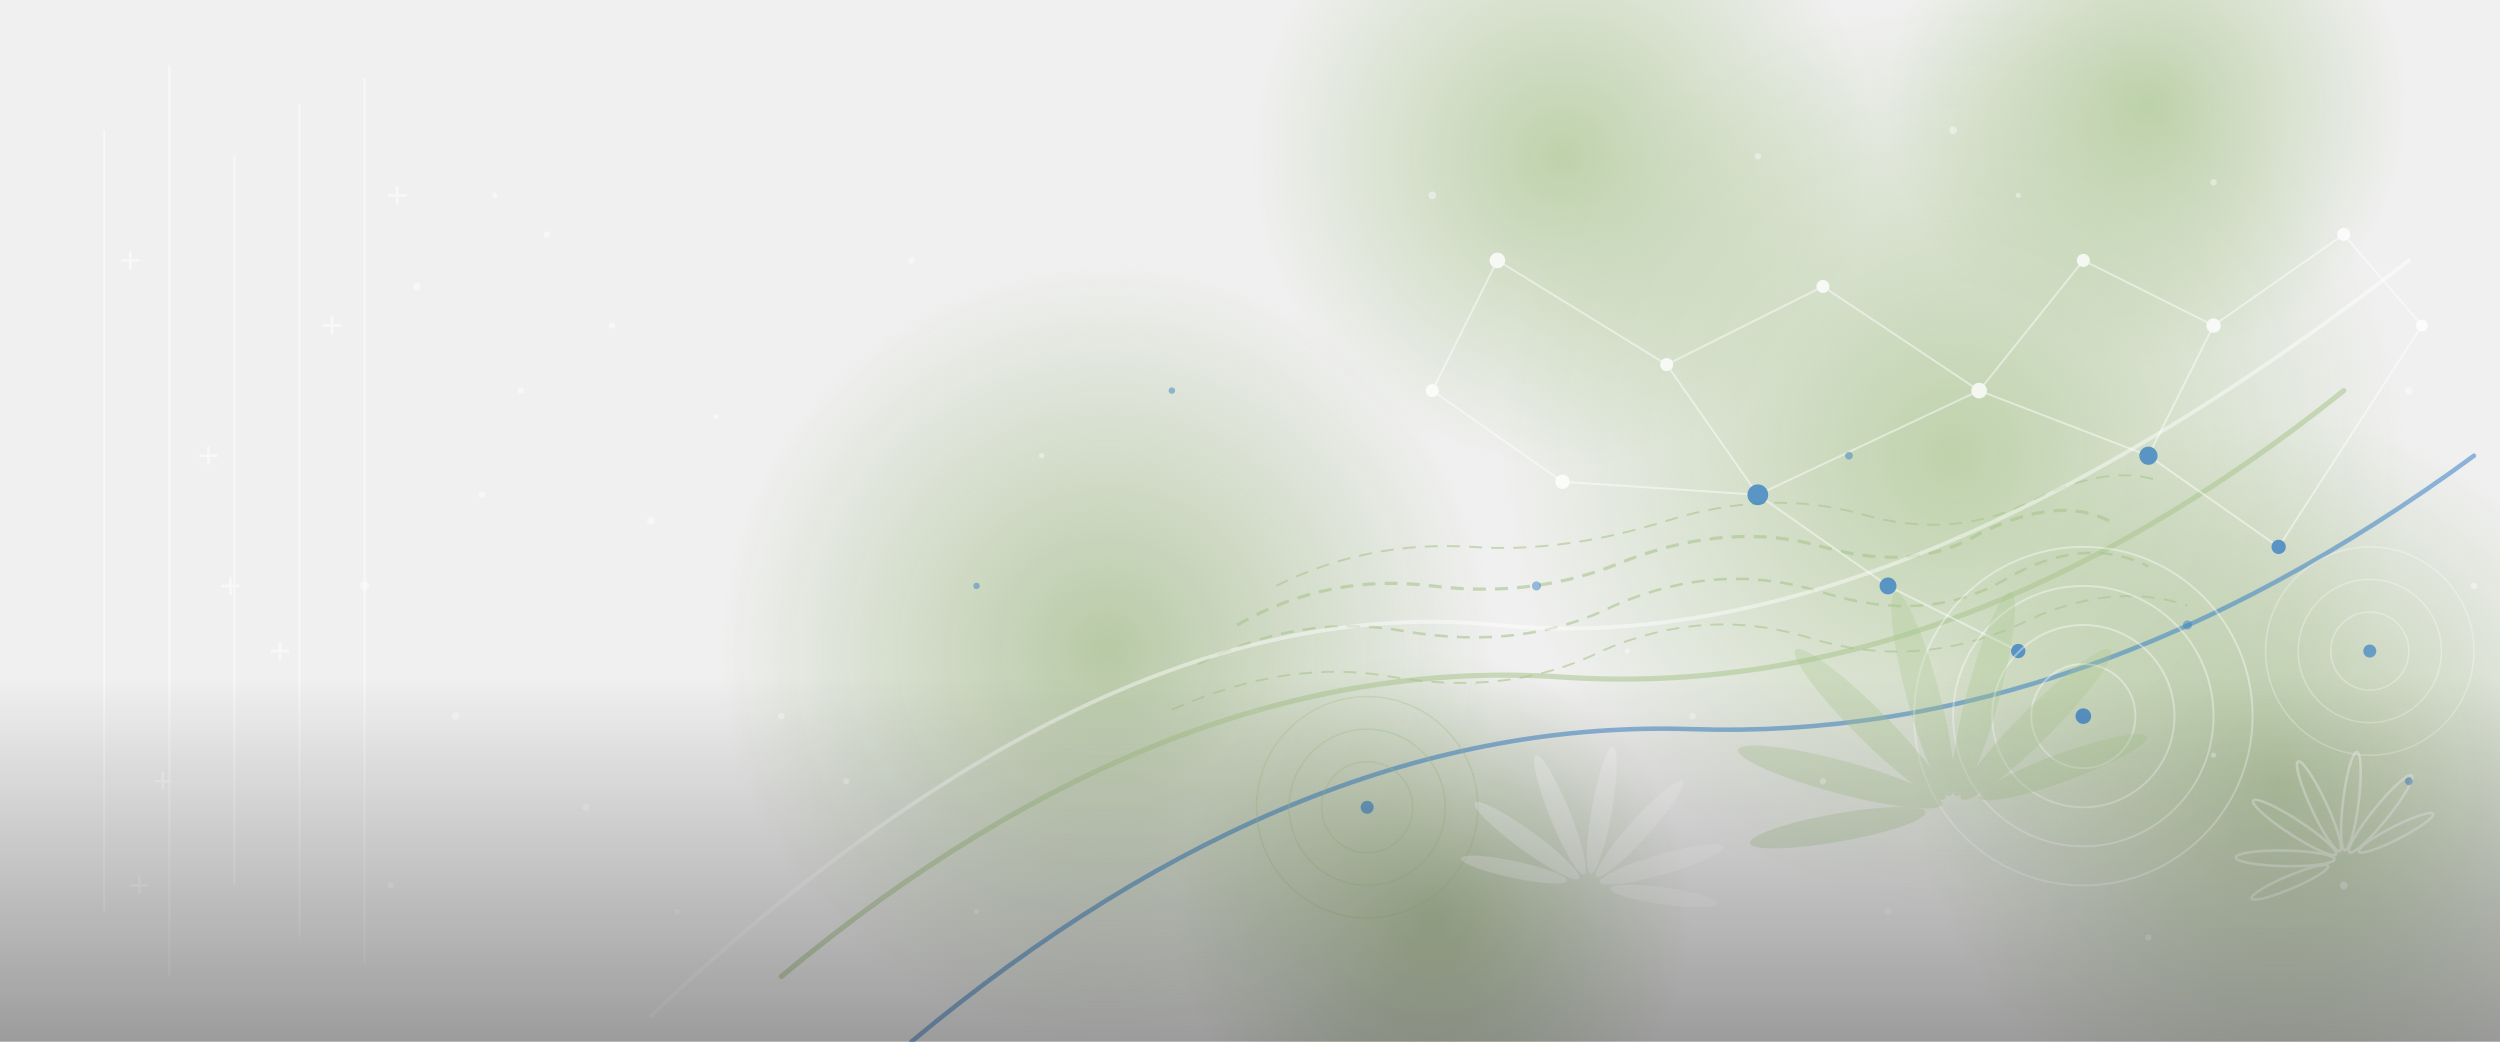
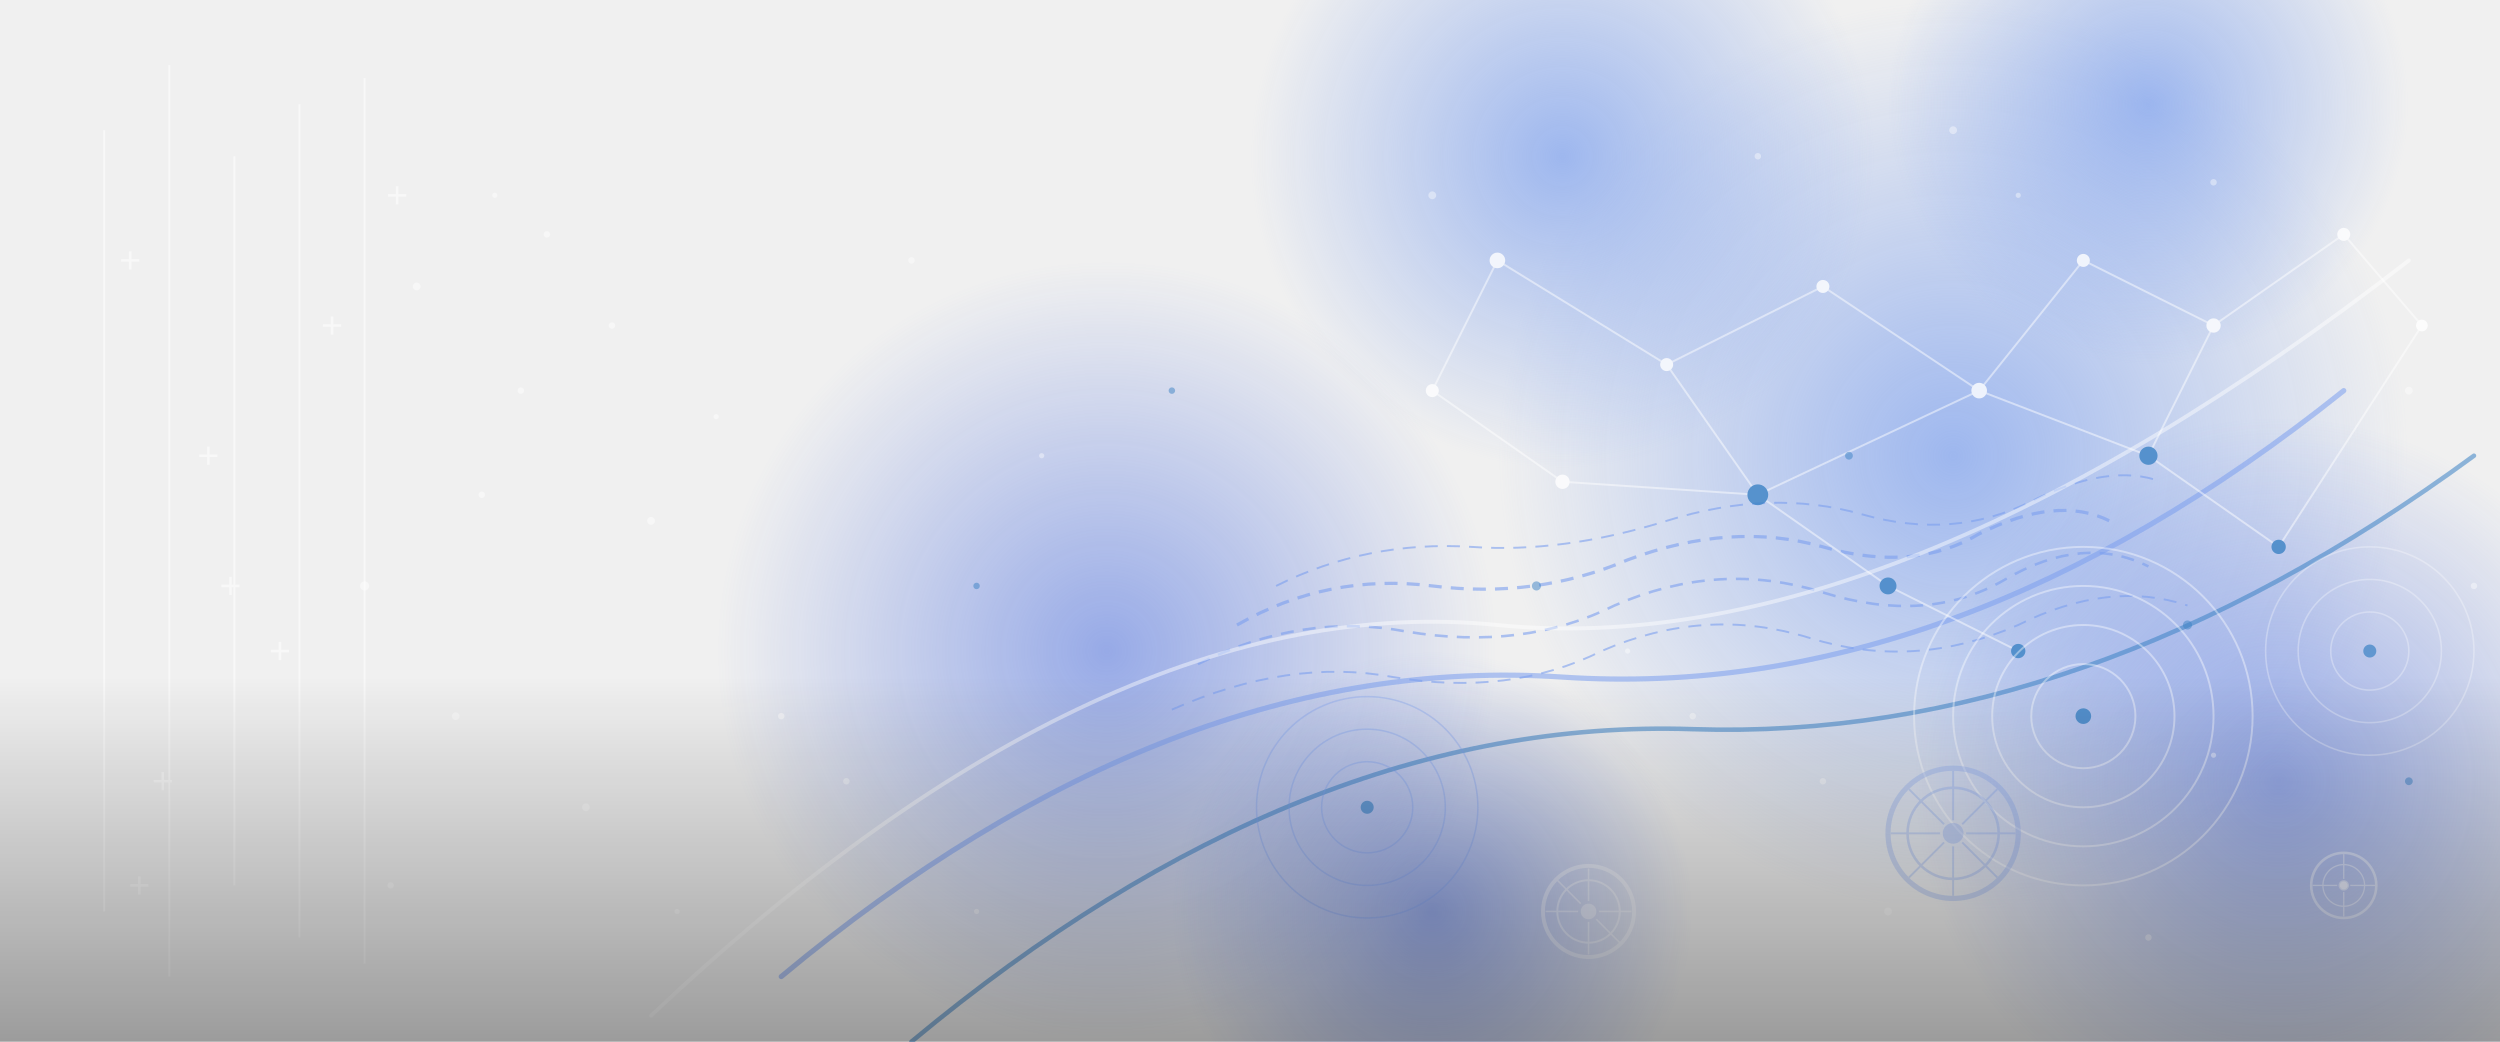
<svg xmlns="http://www.w3.org/2000/svg" viewBox="0 0 1920 800" width="1920" height="800">
  <defs>
    <linearGradient id="bottomFade" x1="0" y1="0" x2="0" y2="1">
      <stop offset="0.65" stop-color="#000" stop-opacity="0" />
      <stop offset="1" stop-color="#000" stop-opacity="0.35" />
    </linearGradient>
    <radialGradient id="glowBright">
-       <stop offset="0" stop-color="#A9C58E" stop-opacity="0.7" />
-       <stop offset="1" stop-color="#A9C58E" stop-opacity="0" />
+       <stop offset="0" stop-color="#7B9FEE" stop-opacity="0.7" />
+       <stop offset="1" stop-color="#7B9FEE" stop-opacity="0" />
    </radialGradient>
    <radialGradient id="glowSoft">
-       <stop offset="0" stop-color="#7FA35B" stop-opacity="0.5" />
-       <stop offset="1" stop-color="#7FA35B" stop-opacity="0" />
+       <stop offset="0" stop-color="#3E64DE" stop-opacity="0.5" />
+       <stop offset="1" stop-color="#3E64DE" stop-opacity="0" />
    </radialGradient>
  </defs>
  <circle cx="1500" cy="350" r="350" fill="url(#glowBright)" />
  <circle cx="1750" cy="600" r="280" fill="url(#glowSoft)" />
  <circle cx="1200" cy="120" r="240" fill="url(#glowBright)" />
  <circle cx="850" cy="500" r="300" fill="url(#glowSoft)" />
  <circle cx="1650" cy="80" r="200" fill="url(#glowBright)" />
  <circle cx="1100" cy="700" r="200" fill="url(#glowSoft)" />
  <g opacity="0.5" stroke="#FFFFFF" stroke-width="1.5" fill="none">
    <line x1="80" y1="100" x2="80" y2="700" />
    <line x1="130" y1="50" x2="130" y2="750" />
    <line x1="180" y1="120" x2="180" y2="680" />
    <line x1="230" y1="80" x2="230" y2="720" />
    <line x1="280" y1="60" x2="280" y2="740" />
    <g stroke-width="2">
      <line x1="93" y1="200" x2="107" y2="200" />
      <line x1="100" y1="193" x2="100" y2="207" />
      <line x1="153" y1="350" x2="167" y2="350" />
      <line x1="160" y1="343" x2="160" y2="357" />
      <line x1="208" y1="500" x2="222" y2="500" />
      <line x1="215" y1="493" x2="215" y2="507" />
      <line x1="118" y1="600" x2="132" y2="600" />
      <line x1="125" y1="593" x2="125" y2="607" />
      <line x1="248" y1="250" x2="262" y2="250" />
      <line x1="255" y1="243" x2="255" y2="257" />
      <line x1="298" y1="150" x2="312" y2="150" />
      <line x1="305" y1="143" x2="305" y2="157" />
      <line x1="170" y1="450" x2="184" y2="450" />
      <line x1="177" y1="443" x2="177" y2="457" />
      <line x1="100" y1="680" x2="114" y2="680" />
      <line x1="107" y1="673" x2="107" y2="687" />
    </g>
  </g>
  <g fill="#FFFFFF" opacity="0.45">
    <circle cx="320" cy="220" r="3" />
    <circle cx="370" cy="380" r="2.5" />
    <circle cx="280" cy="450" r="3.5" />
    <circle cx="400" cy="300" r="2.5" />
    <circle cx="350" cy="550" r="3" />
    <circle cx="420" cy="180" r="2.5" />
    <circle cx="450" cy="620" r="3" />
    <circle cx="300" cy="680" r="2.5" />
    <circle cx="500" cy="400" r="3" />
    <circle cx="470" cy="250" r="2.5" />
    <circle cx="550" cy="320" r="2" />
    <circle cx="380" cy="150" r="2" />
    <circle cx="600" cy="550" r="2.5" />
    <circle cx="520" cy="700" r="2" />
  </g>
-   <g fill="none" stroke="#A9C58E" stroke-dasharray="10 7" opacity="0.6">
+   <g fill="none" stroke="#7B9FEE" stroke-dasharray="10 7" opacity="0.6">
    <path d="M 950 480 Q 1020 440, 1100 450 Q 1180 460, 1250 430 Q 1330 400, 1400 420 Q 1470 440, 1520 410 Q 1580 380, 1620 400" stroke-width="2.5" />
    <path d="M 920 510 Q 1000 470, 1080 485 Q 1170 500, 1240 465 Q 1320 430, 1400 455 Q 1480 480, 1540 445 Q 1600 410, 1650 435" stroke-width="2" />
    <path d="M 900 545 Q 990 505, 1070 520 Q 1160 535, 1230 500 Q 1310 465, 1390 490 Q 1470 515, 1550 480 Q 1620 445, 1680 465" stroke-width="1.5" />
    <path d="M 980 450 Q 1050 415, 1130 420 Q 1200 425, 1280 400 Q 1360 375, 1430 395 Q 1500 415, 1560 385 Q 1620 355, 1660 370" stroke-width="1.5" />
  </g>
  <g fill="none" stroke-linecap="round">
-     <path d="M 600 750 Q 900 500, 1200 520 Q 1500 540, 1800 300" stroke="#A9C58E" stroke-width="4" opacity="0.55" />
+     <path d="M 600 750 Q 900 500, 1200 520 Q 1500 540, 1800 300" stroke="#7B9FEE" stroke-width="4" opacity="0.55" />
    <path d="M 500 780 Q 850 450, 1150 480 Q 1450 510, 1850 200" stroke="#FFFFFF" stroke-width="3" opacity="0.45" />
    <path d="M 700 800 Q 1000 550, 1300 560 Q 1600 570, 1900 350" stroke="#3B82C4" stroke-width="3.5" opacity="0.55" />
  </g>
  <g opacity="0.8">
    <g stroke="#FFFFFF" stroke-width="1.5" opacity="0.6">
      <line x1="1150" y1="200" x2="1280" y2="280" />
      <line x1="1280" y1="280" x2="1400" y2="220" />
      <line x1="1400" y1="220" x2="1520" y2="300" />
      <line x1="1520" y1="300" x2="1600" y2="200" />
      <line x1="1280" y1="280" x2="1350" y2="380" />
      <line x1="1350" y1="380" x2="1520" y2="300" />
      <line x1="1350" y1="380" x2="1450" y2="450" />
      <line x1="1520" y1="300" x2="1650" y2="350" />
      <line x1="1600" y1="200" x2="1700" y2="250" />
      <line x1="1650" y1="350" x2="1700" y2="250" />
      <line x1="1700" y1="250" x2="1800" y2="180" />
      <line x1="1150" y1="200" x2="1100" y2="300" />
      <line x1="1100" y1="300" x2="1200" y2="370" />
      <line x1="1200" y1="370" x2="1350" y2="380" />
      <line x1="1450" y1="450" x2="1550" y2="500" />
      <line x1="1650" y1="350" x2="1750" y2="420" />
      <line x1="1800" y1="180" x2="1860" y2="250" />
      <line x1="1860" y1="250" x2="1750" y2="420" />
    </g>
    <g fill="#FFFFFF">
      <circle cx="1150" cy="200" r="6" />
      <circle cx="1280" cy="280" r="5" />
      <circle cx="1400" cy="220" r="5" />
      <circle cx="1520" cy="300" r="6" />
      <circle cx="1600" cy="200" r="5" />
      <circle cx="1100" cy="300" r="5" />
      <circle cx="1200" cy="370" r="5.5" />
      <circle cx="1700" cy="250" r="5.5" />
      <circle cx="1800" cy="180" r="5" />
      <circle cx="1860" cy="250" r="4.5" />
    </g>
    <g fill="#3B82C4">
      <circle cx="1350" cy="380" r="8" />
      <circle cx="1450" cy="450" r="6.5" />
      <circle cx="1650" cy="350" r="7" />
      <circle cx="1550" cy="500" r="5.5" />
      <circle cx="1750" cy="420" r="5.5" />
    </g>
  </g>
  <g fill="none" stroke="#FFFFFF" opacity="0.4" stroke-width="1.5">
    <circle cx="1600" cy="550" r="40" />
    <circle cx="1600" cy="550" r="70" />
    <circle cx="1600" cy="550" r="100" />
    <circle cx="1600" cy="550" r="130" />
  </g>
  <circle cx="1600" cy="550" r="6" fill="#3B82C4" opacity="0.8" />
  <g fill="none" stroke="#FFFFFF" opacity="0.3" stroke-width="1.2">
    <circle cx="1820" cy="500" r="30" />
    <circle cx="1820" cy="500" r="55" />
    <circle cx="1820" cy="500" r="80" />
  </g>
  <circle cx="1820" cy="500" r="5" fill="#3B82C4" opacity="0.7" />
-   <g fill="none" stroke="#A9C58E" opacity="0.35" stroke-width="1.2">
+   <g fill="none" stroke="#7B9FEE" opacity="0.35" stroke-width="1.2">
    <circle cx="1050" cy="620" r="35" />
    <circle cx="1050" cy="620" r="60" />
    <circle cx="1050" cy="620" r="85" />
  </g>
  <circle cx="1050" cy="620" r="5" fill="#3B82C4" opacity="0.65" />
-   <g transform="translate(1500, 620) rotate(-15) scale(1.8)" opacity="0.3" fill="#A9C58E">
-     <ellipse cx="0" cy="-50" rx="7" ry="45" />
-     <ellipse cx="0" cy="-50" rx="7" ry="45" transform="rotate(30)" />
-     <ellipse cx="0" cy="-50" rx="7" ry="45" transform="rotate(60)" />
-     <ellipse cx="0" cy="-50" rx="7" ry="45" transform="rotate(-30)" />
-     <ellipse cx="0" cy="-50" rx="7" ry="45" transform="rotate(-60)" />
-     <ellipse cx="0" cy="-50" rx="6" ry="38" transform="rotate(85)" />
-     <ellipse cx="0" cy="-50" rx="6" ry="38" transform="rotate(-85)" />
-   </g>
-   <g transform="translate(1220, 680) rotate(10) scale(1.3)" opacity="0.35" fill="#FFFFFF">
-     <ellipse cx="0" cy="-45" rx="6" ry="38" />
-     <ellipse cx="0" cy="-45" rx="6" ry="38" transform="rotate(32)" />
-     <ellipse cx="0" cy="-45" rx="6" ry="38" transform="rotate(64)" />
-     <ellipse cx="0" cy="-45" rx="6" ry="38" transform="rotate(-32)" />
-     <ellipse cx="0" cy="-45" rx="6" ry="38" transform="rotate(-64)" />
-     <ellipse cx="0" cy="-45" rx="5" ry="32" transform="rotate(88)" />
-     <ellipse cx="0" cy="-45" rx="5" ry="32" transform="rotate(-88)" />
-   </g>
-   <g transform="translate(1800, 660) rotate(-25) scale(1.0)" opacity="0.4" fill="none" stroke="#FFFFFF" stroke-width="2">
-     <ellipse cx="0" cy="-45" rx="6" ry="38" />
-     <ellipse cx="0" cy="-45" rx="6" ry="38" transform="rotate(32)" />
-     <ellipse cx="0" cy="-45" rx="6" ry="38" transform="rotate(64)" />
-     <ellipse cx="0" cy="-45" rx="6" ry="38" transform="rotate(-32)" />
-     <ellipse cx="0" cy="-45" rx="6" ry="38" transform="rotate(-64)" />
-     <ellipse cx="0" cy="-45" rx="5" ry="32" transform="rotate(88)" />
-     <ellipse cx="0" cy="-45" rx="5" ry="32" transform="rotate(-88)" />
+   <g transform="translate(1500, 640)" opacity="0.3">
+     <circle cx="0" cy="0" r="50" fill="none" stroke="#7B9FEE" stroke-width="4" />
+     <circle cx="0" cy="0" r="35" fill="none" stroke="#7B9FEE" stroke-width="2" />
+     <circle cx="0" cy="0" r="8" fill="#7B9FEE" />
+     <g stroke="#7B9FEE" stroke-width="1.5">
+       <line x1="0" y1="-10" x2="0" y2="-48" />
+       <line x1="0" y1="10" x2="0" y2="48" />
+       <line x1="-10" y1="0" x2="-48" y2="0" />
+       <line x1="10" y1="0" x2="48" y2="0" />
+       <line x1="-7" y1="-7" x2="-34" y2="-34" />
+       <line x1="7" y1="7" x2="34" y2="34" />
+       <line x1="7" y1="-7" x2="34" y2="-34" />
+       <line x1="-7" y1="7" x2="-34" y2="34" />
+     </g>
+   </g>
+   <g transform="translate(1220, 700)" opacity="0.35">
+     <circle cx="0" cy="0" r="35" fill="none" stroke="#FFFFFF" stroke-width="3" />
+     <circle cx="0" cy="0" r="24" fill="none" stroke="#FFFFFF" stroke-width="1.5" />
+     <circle cx="0" cy="0" r="6" fill="#FFFFFF" />
+     <g stroke="#FFFFFF" stroke-width="1.2">
+       <line x1="0" y1="-8" x2="0" y2="-33" />
+       <line x1="0" y1="8" x2="0" y2="33" />
+       <line x1="-8" y1="0" x2="-33" y2="0" />
+       <line x1="8" y1="0" x2="33" y2="0" />
+       <line x1="-6" y1="-6" x2="-24" y2="-24" />
+       <line x1="6" y1="6" x2="24" y2="24" />
+     </g>
+   </g>
+   <g transform="translate(1800, 680)" opacity="0.4">
+     <circle cx="0" cy="0" r="25" fill="none" stroke="#FFFFFF" stroke-width="2" />
+     <circle cx="0" cy="0" r="16" fill="none" stroke="#FFFFFF" stroke-width="1" />
+     <circle cx="0" cy="0" r="4" fill="#FFFFFF" />
+     <g stroke="#FFFFFF" stroke-width="1">
+       <line x1="0" y1="-5" x2="0" y2="-24" />
+       <line x1="0" y1="5" x2="0" y2="24" />
+       <line x1="-5" y1="0" x2="-24" y2="0" />
+       <line x1="5" y1="0" x2="24" y2="0" />
+     </g>
  </g>
  <g fill="#FFFFFF" opacity="0.4">
    <circle cx="1100" cy="150" r="3" />
    <circle cx="1350" cy="120" r="2.5" />
    <circle cx="1500" cy="100" r="3" />
    <circle cx="1700" cy="140" r="2.5" />
    <circle cx="1850" cy="300" r="3" />
    <circle cx="1300" cy="550" r="2.5" />
    <circle cx="1450" cy="700" r="3" />
    <circle cx="1650" cy="720" r="2.5" />
    <circle cx="1800" cy="680" r="3" />
    <circle cx="1900" cy="450" r="2.5" />
    <circle cx="1550" cy="150" r="2" />
    <circle cx="1250" cy="500" r="2" />
    <circle cx="1400" cy="600" r="2.5" />
    <circle cx="1700" cy="580" r="2" />
    <circle cx="700" cy="200" r="2.5" />
    <circle cx="800" cy="350" r="2" />
    <circle cx="650" cy="600" r="2.5" />
    <circle cx="750" cy="700" r="2" />
  </g>
  <g fill="#3B82C4" opacity="0.5">
    <circle cx="1180" cy="450" r="3.5" />
    <circle cx="1420" cy="350" r="3" />
    <circle cx="1680" cy="480" r="3.5" />
    <circle cx="1850" cy="600" r="3" />
    <circle cx="900" cy="300" r="2.5" />
    <circle cx="750" cy="450" r="2.5" />
  </g>
  <rect width="1920" height="800" fill="url(#bottomFade)" />
</svg>
